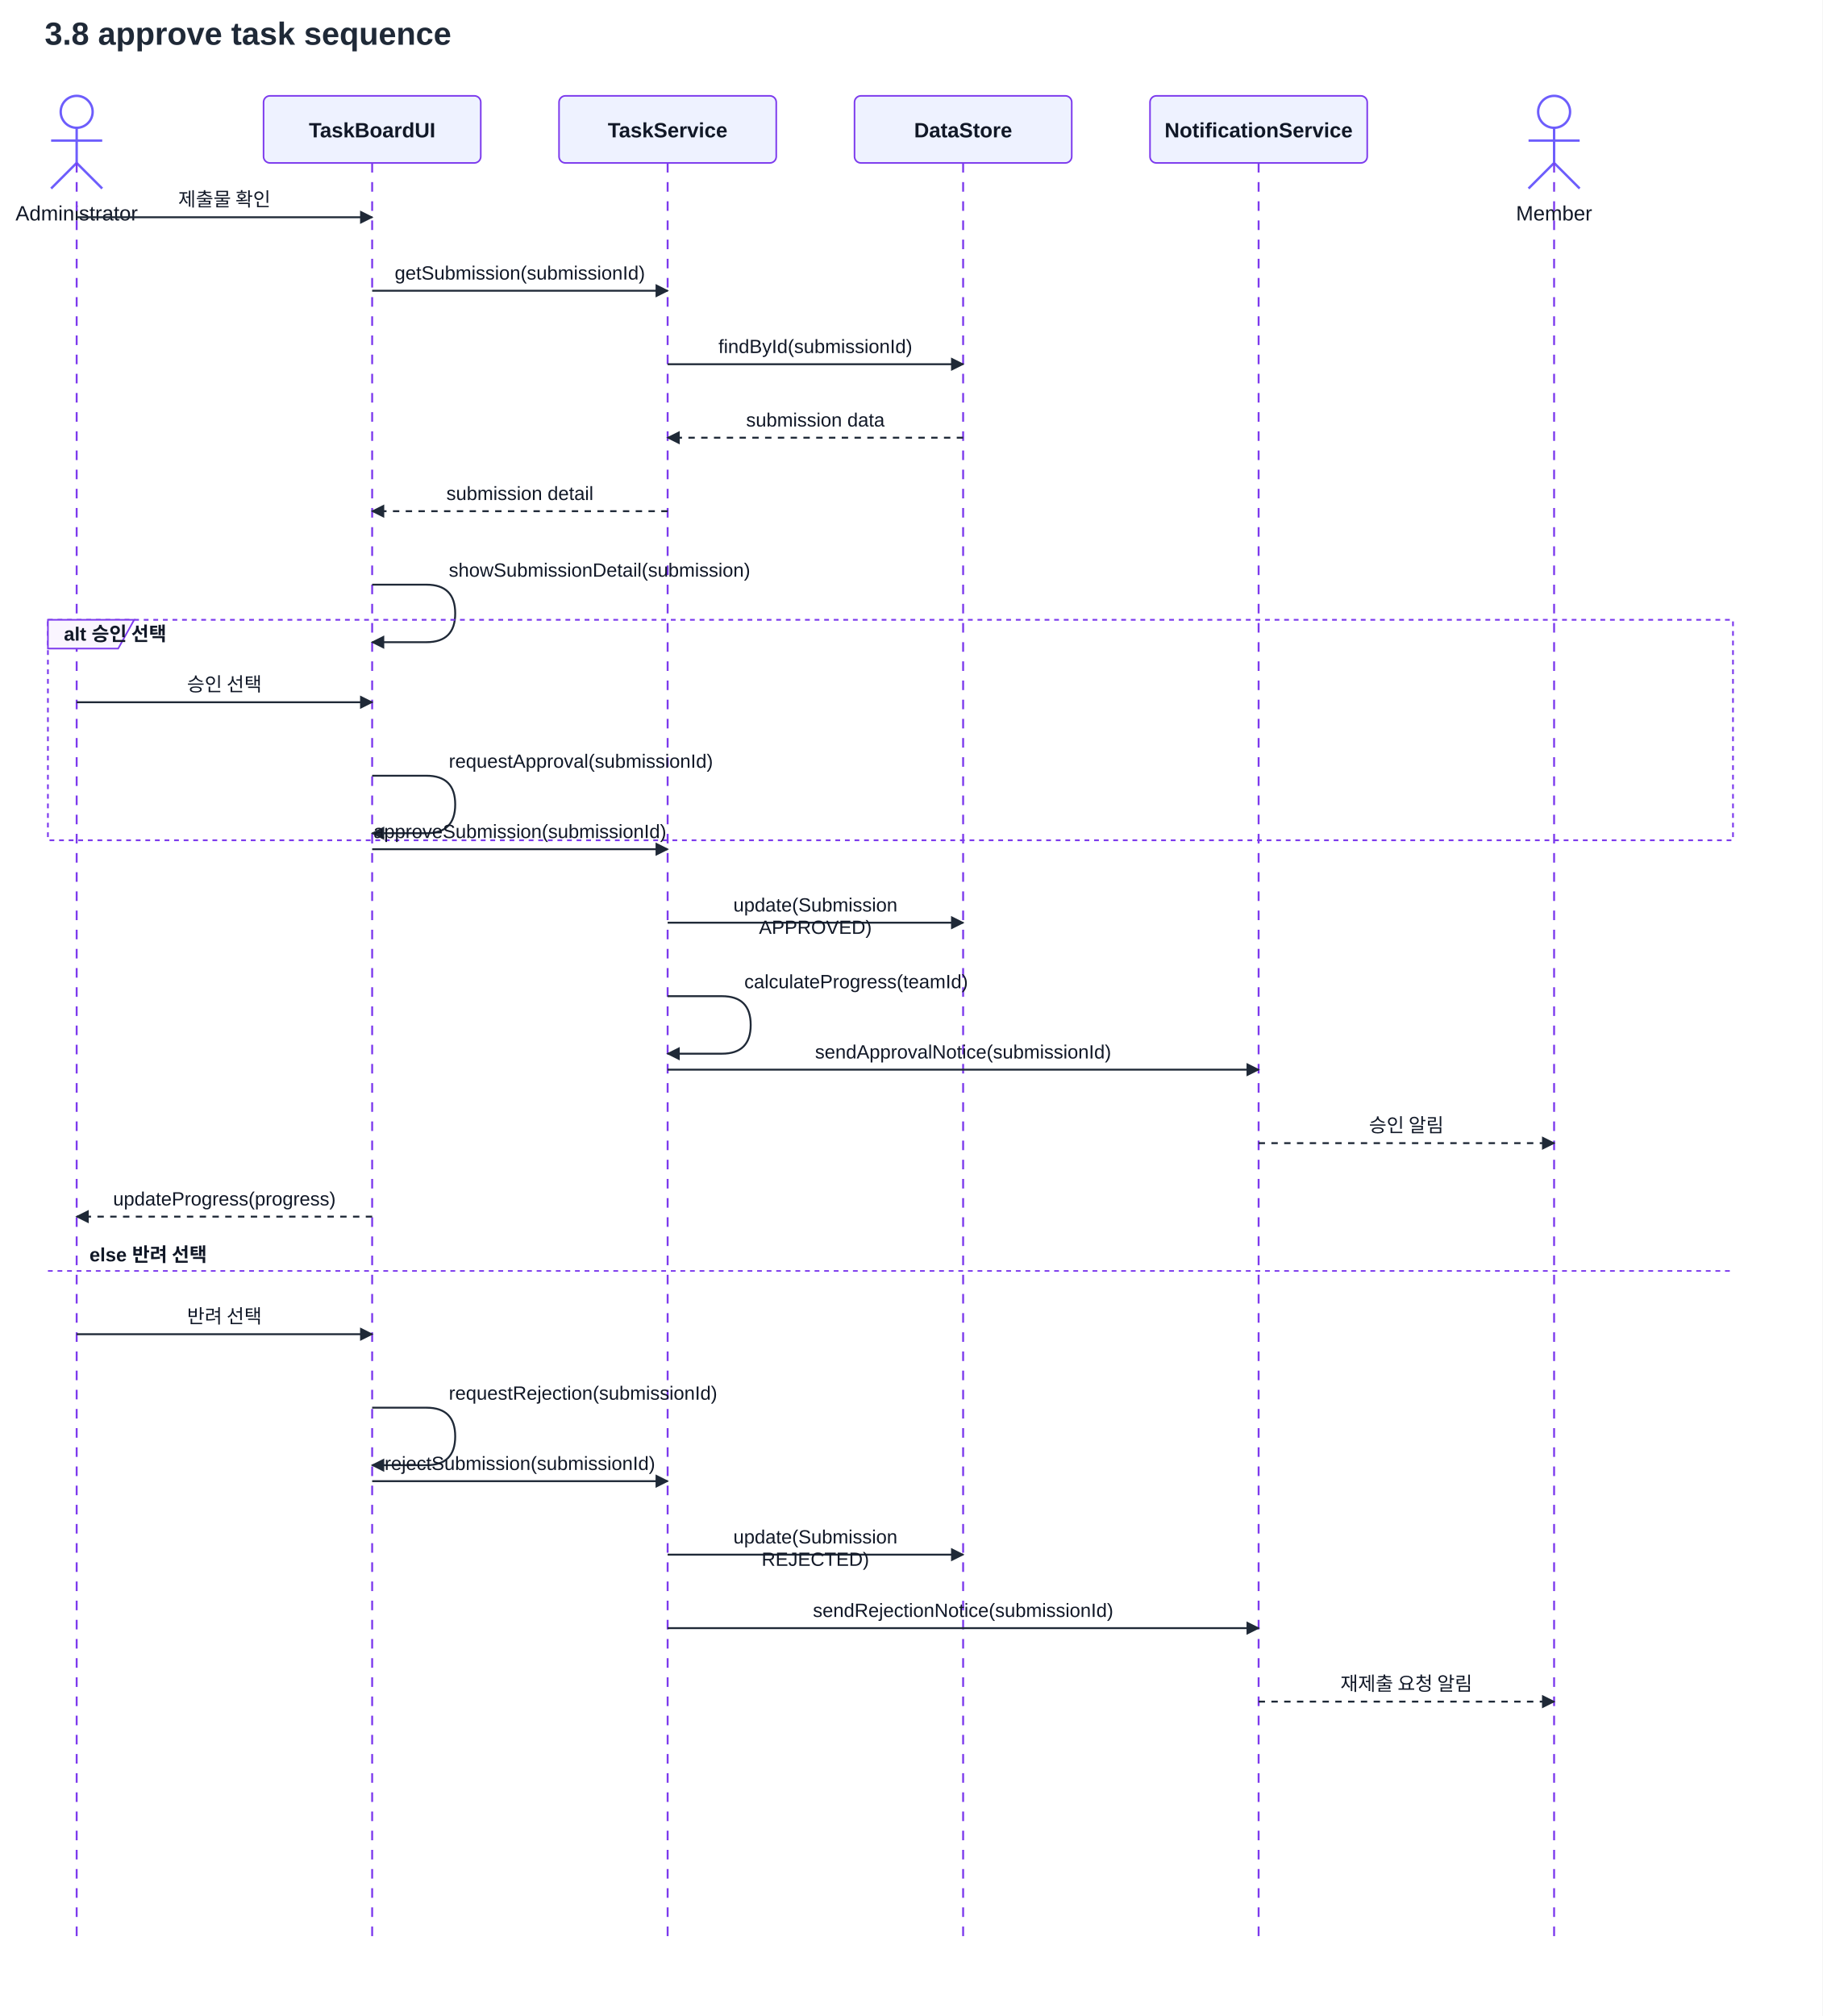
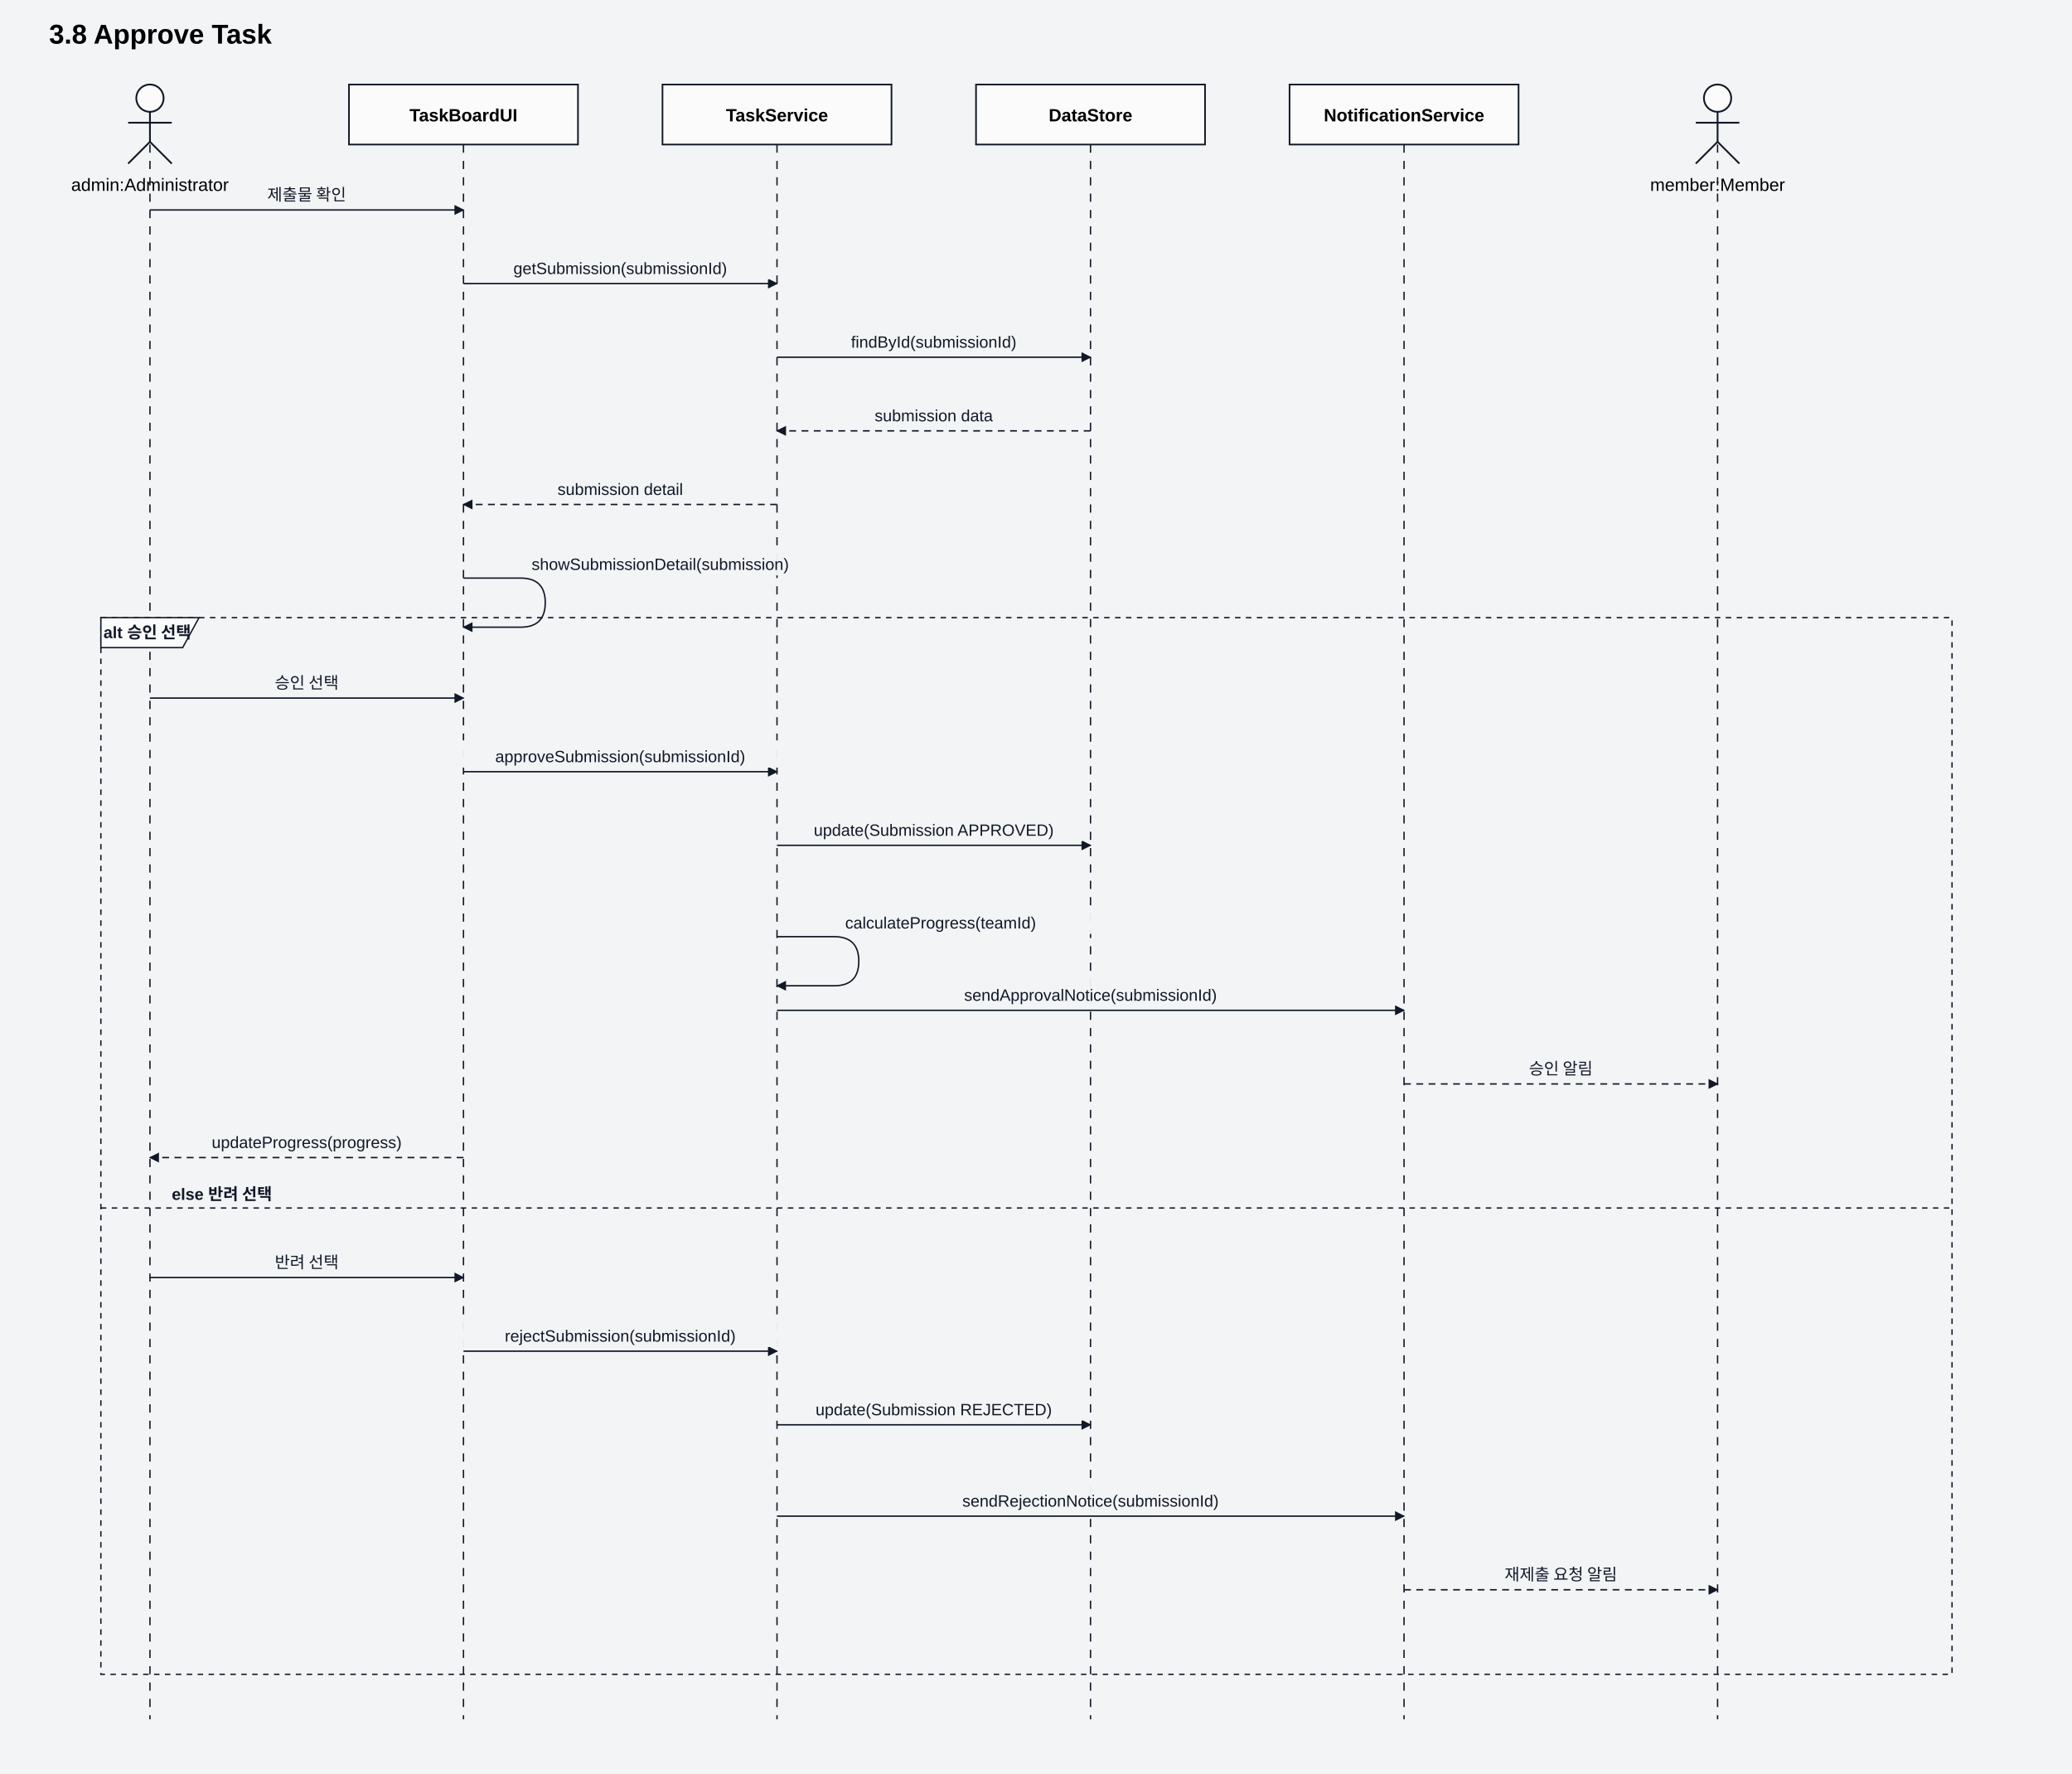
- <svg xmlns="http://www.w3.org/2000/svg" width="1141" height="1262" viewBox="0 0 1141 1262">
+ <svg xmlns="http://www.w3.org/2000/svg" width="1520" height="1301" viewBox="0 0 1520 1301">
  <defs>
-     <marker id="arrow" viewBox="0 0 10 10" refX="9" refY="5" markerWidth="7" markerHeight="7" orient="auto-start-reverse">
-       <path d="M0 0 L10 5 L0 10 z" fill="#1f2937" />
+     <marker id="arrow" viewBox="0 0 10 10" refX="9" refY="5" markerWidth="7" markerHeight="7" orient="auto">
+       <path d="M0 0 L10 5 L0 10 z" fill="#111827" />
+     </marker>
+     <marker id="hollowArrow" viewBox="0 0 10 10" refX="9" refY="5" markerWidth="7" markerHeight="7" orient="auto">
+       <path d="M0 0 L10 5 L0 10 z" fill="#fbfbfb" stroke="#111827" />
+     </marker>
+     <marker id="diamond" viewBox="0 0 16 10" refX="1" refY="5" markerWidth="11" markerHeight="9" orient="auto">
+       <path d="M1 5 L8 1 L15 5 L8 9 z" fill="#111827" stroke="#111827" />
    </marker>
  </defs>
-   <rect width="100%" height="100%" fill="#ffffff" />
-   <text x="28" y="28" font-family="Arial, sans-serif" font-size="20" font-weight="700" fill="#1f2937">3.8 approve task sequence</text>
-   <circle cx="48" cy="70" r="10" fill="#fff" stroke="#6d5dfc" stroke-width="1.5" />
-   <line x1="48" y1="80" x2="48" y2="102" stroke="#6d5dfc" stroke-width="1.5" />
-   <line x1="32" y1="88" x2="64" y2="88" stroke="#6d5dfc" stroke-width="1.5" />
-   <line x1="48" y1="102" x2="32" y2="118" stroke="#6d5dfc" stroke-width="1.5" />
-   <line x1="48" y1="102" x2="64" y2="118" stroke="#6d5dfc" stroke-width="1.5" />
-   <text x="48" y="138" text-anchor="middle" font-family="Arial, sans-serif" font-size="13" fill="#111827">Administrator</text>
-   <line x1="48" y1="102" x2="48" y2="1214" stroke="#7c3aed" stroke-width="1.2" stroke-dasharray="6 6" />
-   <rect x="165" y="60" width="136" height="42" rx="4" fill="#eef2ff" stroke="#7c3aed" stroke-width="1" />
-   <text x="233" y="86" text-anchor="middle" font-family="Arial, sans-serif" font-size="13" font-weight="700" fill="#111827">TaskBoardUI</text>
-   <line x1="233" y1="102" x2="233" y2="1214" stroke="#7c3aed" stroke-width="1.2" stroke-dasharray="6 6" />
-   <rect x="350" y="60" width="136" height="42" rx="4" fill="#eef2ff" stroke="#7c3aed" stroke-width="1" />
-   <text x="418" y="86" text-anchor="middle" font-family="Arial, sans-serif" font-size="13" font-weight="700" fill="#111827">TaskService</text>
-   <line x1="418" y1="102" x2="418" y2="1214" stroke="#7c3aed" stroke-width="1.2" stroke-dasharray="6 6" />
-   <rect x="535" y="60" width="136" height="42" rx="4" fill="#eef2ff" stroke="#7c3aed" stroke-width="1" />
-   <text x="603" y="86" text-anchor="middle" font-family="Arial, sans-serif" font-size="13" font-weight="700" fill="#111827">DataStore</text>
-   <line x1="603" y1="102" x2="603" y2="1214" stroke="#7c3aed" stroke-width="1.2" stroke-dasharray="6 6" />
-   <rect x="720" y="60" width="136" height="42" rx="4" fill="#eef2ff" stroke="#7c3aed" stroke-width="1" />
-   <text x="788" y="86" text-anchor="middle" font-family="Arial, sans-serif" font-size="13" font-weight="700" fill="#111827">NotificationService</text>
-   <line x1="788" y1="102" x2="788" y2="1214" stroke="#7c3aed" stroke-width="1.2" stroke-dasharray="6 6" />
-   <circle cx="973" cy="70" r="10" fill="#fff" stroke="#6d5dfc" stroke-width="1.5" />
-   <line x1="973" y1="80" x2="973" y2="102" stroke="#6d5dfc" stroke-width="1.5" />
-   <line x1="957" y1="88" x2="989" y2="88" stroke="#6d5dfc" stroke-width="1.5" />
-   <line x1="973" y1="102" x2="957" y2="118" stroke="#6d5dfc" stroke-width="1.5" />
-   <line x1="973" y1="102" x2="989" y2="118" stroke="#6d5dfc" stroke-width="1.5" />
-   <text x="973" y="138" text-anchor="middle" font-family="Arial, sans-serif" font-size="13" fill="#111827">Member</text>
-   <line x1="973" y1="102" x2="973" y2="1214" stroke="#7c3aed" stroke-width="1.2" stroke-dasharray="6 6" />
-   <line x1="48" y1="136" x2="233" y2="136" stroke="#1f2937" stroke-width="1.2" marker-end="url(#arrow)" />
-   <text x="140.5" y="129" text-anchor="middle" font-family="Arial, sans-serif" font-size="12" fill="#111827">제출물 확인</text>
-   <line x1="233" y1="182" x2="418" y2="182" stroke="#1f2937" stroke-width="1.2" marker-end="url(#arrow)" />
-   <text x="325.5" y="175" text-anchor="middle" font-family="Arial, sans-serif" font-size="12" fill="#111827">getSubmission(submissionId)</text>
-   <line x1="418" y1="228" x2="603" y2="228" stroke="#1f2937" stroke-width="1.2" marker-end="url(#arrow)" />
-   <text x="510.5" y="221" text-anchor="middle" font-family="Arial, sans-serif" font-size="12" fill="#111827">findById(submissionId)</text>
-   <line x1="603" y1="274" x2="418" y2="274" stroke="#1f2937" stroke-width="1.2" marker-end="url(#arrow)" stroke-dasharray="4 4" />
-   <text x="510.5" y="267" text-anchor="middle" font-family="Arial, sans-serif" font-size="12" fill="#111827">submission data</text>
-   <line x1="418" y1="320" x2="233" y2="320" stroke="#1f2937" stroke-width="1.2" marker-end="url(#arrow)" stroke-dasharray="4 4" />
-   <text x="325.5" y="313" text-anchor="middle" font-family="Arial, sans-serif" font-size="12" fill="#111827">submission detail</text>
-   <path d="M233 366 h34 q18 0 18 18 q0 18 -18 18 h-34" fill="none" stroke="#1f2937" stroke-width="1.2" marker-end="url(#arrow)" />
-   <text x="281" y="361" font-family="Arial, sans-serif" font-size="12" fill="#111827">showSubmissionDetail(submission)</text>
-   <rect x="30" y="388" width="1055" height="138" fill="none" stroke="#7c3aed" stroke-width="1.1" stroke-dasharray="3 3" />
-   <path d="M30 388 h54 l-10 18 h-44 z" fill="#faf5ff" stroke="#7c3aed" stroke-width="1" />
-   <text x="40" y="401" font-family="Arial, sans-serif" font-size="12" font-weight="700" fill="#111827">alt 승인 선택</text>
-   <line x1="48" y1="439.6" x2="233" y2="439.6" stroke="#1f2937" stroke-width="1.2" marker-end="url(#arrow)" />
-   <text x="140.5" y="432.6" text-anchor="middle" font-family="Arial, sans-serif" font-size="12" fill="#111827">승인 선택</text>
-   <path d="M233 485.6 h34 q18 0 18 18 q0 18 -18 18 h-34" fill="none" stroke="#1f2937" stroke-width="1.2" marker-end="url(#arrow)" />
-   <text x="281" y="480.6" font-family="Arial, sans-serif" font-size="12" fill="#111827">requestApproval(submissionId)</text>
-   <line x1="233" y1="531.6" x2="418" y2="531.6" stroke="#1f2937" stroke-width="1.2" marker-end="url(#arrow)" />
-   <text x="325.5" y="524.6" text-anchor="middle" font-family="Arial, sans-serif" font-size="12" fill="#111827">approveSubmission(submissionId)</text>
-   <line x1="418" y1="577.6" x2="603" y2="577.6" stroke="#1f2937" stroke-width="1.2" marker-end="url(#arrow)" />
-   <text x="510.5" y="570.6" text-anchor="middle" font-family="Arial, sans-serif" font-size="12" fill="#111827">update(Submission</text>
-   <text x="510.5" y="584.6" text-anchor="middle" font-family="Arial, sans-serif" font-size="12" fill="#111827">APPROVED)</text>
-   <path d="M418 623.6 h34 q18 0 18 18 q0 18 -18 18 h-34" fill="none" stroke="#1f2937" stroke-width="1.2" marker-end="url(#arrow)" />
-   <text x="466" y="618.6" font-family="Arial, sans-serif" font-size="12" fill="#111827">calculateProgress(teamId)</text>
-   <line x1="418" y1="669.6" x2="788" y2="669.6" stroke="#1f2937" stroke-width="1.2" marker-end="url(#arrow)" />
-   <text x="603" y="662.6" text-anchor="middle" font-family="Arial, sans-serif" font-size="12" fill="#111827">sendApprovalNotice(submissionId)</text>
-   <line x1="788" y1="715.6" x2="973" y2="715.6" stroke="#1f2937" stroke-width="1.2" marker-end="url(#arrow)" stroke-dasharray="4 4" />
-   <text x="880.5" y="708.6" text-anchor="middle" font-family="Arial, sans-serif" font-size="12" fill="#111827">승인 알림</text>
-   <line x1="233" y1="761.6" x2="48" y2="761.6" stroke="#1f2937" stroke-width="1.2" marker-end="url(#arrow)" stroke-dasharray="4 4" />
-   <text x="140.5" y="754.6" text-anchor="middle" font-family="Arial, sans-serif" font-size="12" fill="#111827">updateProgress(progress)</text>
-   <line x1="30" y1="795.6" x2="1085" y2="795.6" stroke="#7c3aed" stroke-width="1" stroke-dasharray="3 3" />
-   <text x="56" y="789.6" font-family="Arial, sans-serif" font-size="12" font-weight="700" fill="#111827">else 반려 선택</text>
-   <line x1="48" y1="835.2" x2="233" y2="835.2" stroke="#1f2937" stroke-width="1.2" marker-end="url(#arrow)" />
-   <text x="140.5" y="828.2" text-anchor="middle" font-family="Arial, sans-serif" font-size="12" fill="#111827">반려 선택</text>
-   <path d="M233 881.2 h34 q18 0 18 18 q0 18 -18 18 h-34" fill="none" stroke="#1f2937" stroke-width="1.2" marker-end="url(#arrow)" />
-   <text x="281" y="876.2" font-family="Arial, sans-serif" font-size="12" fill="#111827">requestRejection(submissionId)</text>
-   <line x1="233" y1="927.2" x2="418" y2="927.2" stroke="#1f2937" stroke-width="1.2" marker-end="url(#arrow)" />
-   <text x="325.5" y="920.2" text-anchor="middle" font-family="Arial, sans-serif" font-size="12" fill="#111827">rejectSubmission(submissionId)</text>
-   <line x1="418" y1="973.2" x2="603" y2="973.2" stroke="#1f2937" stroke-width="1.2" marker-end="url(#arrow)" />
-   <text x="510.5" y="966.2" text-anchor="middle" font-family="Arial, sans-serif" font-size="12" fill="#111827">update(Submission</text>
-   <text x="510.5" y="980.2" text-anchor="middle" font-family="Arial, sans-serif" font-size="12" fill="#111827">REJECTED)</text>
-   <line x1="418" y1="1019.2" x2="788" y2="1019.2" stroke="#1f2937" stroke-width="1.2" marker-end="url(#arrow)" />
-   <text x="603" y="1012.2" text-anchor="middle" font-family="Arial, sans-serif" font-size="12" fill="#111827">sendRejectionNotice(submissionId)</text>
-   <line x1="788" y1="1065.2" x2="973" y2="1065.2" stroke="#1f2937" stroke-width="1.2" marker-end="url(#arrow)" stroke-dasharray="4 4" />
-   <text x="880.5" y="1058.2" text-anchor="middle" font-family="Arial, sans-serif" font-size="12" fill="#111827">재제출 요청 알림</text>
+   <rect width="100%" height="100%" fill="#f3f4f6" />
+   <text x="36" y="32" font-family="Arial, sans-serif" font-size="20" font-weight="700">3.8 Approve Task</text>
+   <circle cx="110" cy="72" r="10" fill="#fbfbfb" stroke="#111827" stroke-width="1.3" />
+   <line x1="110" y1="82" x2="110" y2="104" stroke="#111827" stroke-width="1.3" />
+   <line x1="94" y1="90" x2="126" y2="90" stroke="#111827" stroke-width="1.3" />
+   <line x1="110" y1="104" x2="94" y2="120" stroke="#111827" stroke-width="1.3" />
+   <line x1="110" y1="104" x2="126" y2="120" stroke="#111827" stroke-width="1.3" />
+   <text x="110" y="140" text-anchor="middle" font-family="Arial, sans-serif" font-size="13">admin:Administrator</text>
+   <line x1="110" y1="106" x2="110" y2="1261" stroke="#111827" stroke-width="1" stroke-dasharray="6 6" />
+   <rect x="256" y="62" width="168" height="44" fill="#fbfbfb" stroke="#111827" stroke-width="1.2" />
+   <text x="340" y="89" text-anchor="middle" font-family="Arial, sans-serif" font-size="13" font-weight="700">TaskBoardUI</text>
+   <line x1="340" y1="106" x2="340" y2="1261" stroke="#111827" stroke-width="1" stroke-dasharray="6 6" />
+   <rect x="486" y="62" width="168" height="44" fill="#fbfbfb" stroke="#111827" stroke-width="1.2" />
+   <text x="570" y="89" text-anchor="middle" font-family="Arial, sans-serif" font-size="13" font-weight="700">TaskService</text>
+   <line x1="570" y1="106" x2="570" y2="1261" stroke="#111827" stroke-width="1" stroke-dasharray="6 6" />
+   <rect x="716" y="62" width="168" height="44" fill="#fbfbfb" stroke="#111827" stroke-width="1.2" />
+   <text x="800" y="89" text-anchor="middle" font-family="Arial, sans-serif" font-size="13" font-weight="700">DataStore</text>
+   <line x1="800" y1="106" x2="800" y2="1261" stroke="#111827" stroke-width="1" stroke-dasharray="6 6" />
+   <rect x="946" y="62" width="168" height="44" fill="#fbfbfb" stroke="#111827" stroke-width="1.2" />
+   <text x="1030" y="89" text-anchor="middle" font-family="Arial, sans-serif" font-size="13" font-weight="700">NotificationService</text>
+   <line x1="1030" y1="106" x2="1030" y2="1261" stroke="#111827" stroke-width="1" stroke-dasharray="6 6" />
+   <circle cx="1260" cy="72" r="10" fill="#fbfbfb" stroke="#111827" stroke-width="1.3" />
+   <line x1="1260" y1="82" x2="1260" y2="104" stroke="#111827" stroke-width="1.3" />
+   <line x1="1244" y1="90" x2="1276" y2="90" stroke="#111827" stroke-width="1.3" />
+   <line x1="1260" y1="104" x2="1244" y2="120" stroke="#111827" stroke-width="1.3" />
+   <line x1="1260" y1="104" x2="1276" y2="120" stroke="#111827" stroke-width="1.3" />
+   <text x="1260" y="140" text-anchor="middle" font-family="Arial, sans-serif" font-size="13">member:Member</text>
+   <line x1="1260" y1="106" x2="1260" y2="1261" stroke="#111827" stroke-width="1" stroke-dasharray="6 6" />
+   <rect x="74" y="453" width="1358" height="775" fill="none" stroke="#111827" stroke-dasharray="4 4" />
+   <path d="M74 453 h72 l-12 22 h-60 z" fill="#fbfbfb" stroke="#111827" />
+   <text x="108" y="468" text-anchor="middle" font-family="Arial, sans-serif" font-size="12" font-weight="700" fill="#111827">alt 승인 선택</text>
+   <line x1="74" y1="886" x2="1432" y2="886" stroke="#111827" stroke-dasharray="4 4" />
+   <rect x="123" y="864" width="89.6" height="20" fill="#f3f4f6" opacity="0.96" />
+   <text x="126" y="880" text-anchor="start" font-family="Arial, sans-serif" font-size="12" font-weight="700" fill="#111827">else 반려 선택</text>
+   <line x1="110" y1="154" x2="340" y2="154" stroke="#111827" stroke-width="1.05" marker-end="url(#arrow)" />
+   <rect x="195.32" y="131" width="59.36" height="20" fill="#f3f4f6" opacity="0.96" />
+   <text x="225" y="147" text-anchor="middle" font-family="Arial, sans-serif" font-size="12" font-weight="400" fill="#111827">제출물 확인</text>
+   <line x1="340" y1="208" x2="570" y2="208" stroke="#111827" stroke-width="1.05" marker-end="url(#arrow)" />
+   <rect x="345.94" y="185" width="218.12" height="20" fill="#f3f4f6" opacity="0.96" />
+   <text x="455" y="201" text-anchor="middle" font-family="Arial, sans-serif" font-size="12" font-weight="400" fill="#111827">getSubmission(submissionId)</text>
+   <line x1="570" y1="262" x2="800" y2="262" stroke="#111827" stroke-width="1.05" marker-end="url(#arrow)" />
+   <rect x="594.84" y="239" width="180.32" height="20" fill="#f3f4f6" opacity="0.96" />
+   <text x="685" y="255" text-anchor="middle" font-family="Arial, sans-serif" font-size="12" font-weight="400" fill="#111827">findById(submissionId)</text>
+   <line x1="800" y1="316" x2="570" y2="316" stroke="#111827" stroke-width="1.05" marker-end="url(#arrow)" stroke-dasharray="5 4" />
+   <rect x="621.3" y="293" width="127.4" height="20" fill="#f3f4f6" opacity="0.96" />
+   <text x="685" y="309" text-anchor="middle" font-family="Arial, sans-serif" font-size="12" font-weight="400" fill="#111827">submission data</text>
+   <line x1="570" y1="370" x2="340" y2="370" stroke="#111827" stroke-width="1.05" marker-end="url(#arrow)" stroke-dasharray="5 4" />
+   <rect x="383.74" y="347" width="142.52" height="20" fill="#f3f4f6" opacity="0.96" />
+   <text x="455" y="363" text-anchor="middle" font-family="Arial, sans-serif" font-size="12" font-weight="400" fill="#111827">submission detail</text>
+   <path d="M340 424 h42 q18 0 18 18 q0 18 -18 18 h-42" fill="none" stroke="#111827" stroke-width="1.05" marker-end="url(#arrow)" />
+   <rect x="387" y="402" width="255.92" height="20" fill="#f3f4f6" opacity="0.96" />
+   <text x="390" y="418" text-anchor="start" font-family="Arial, sans-serif" font-size="12" font-weight="400" fill="#111827">showSubmissionDetail(submission)</text>
+   <line x1="110" y1="512" x2="340" y2="512" stroke="#111827" stroke-width="1.05" marker-end="url(#arrow)" />
+   <rect x="198" y="489" width="54" height="20" fill="#f3f4f6" opacity="0.96" />
+   <text x="225" y="505" text-anchor="middle" font-family="Arial, sans-serif" font-size="12" font-weight="400" fill="#111827">승인 선택</text>
+   <line x1="340" y1="566" x2="570" y2="566" stroke="#111827" stroke-width="1.05" marker-end="url(#arrow)" />
+   <rect x="330.82" y="543" width="248.36" height="20" fill="#f3f4f6" opacity="0.96" />
+   <text x="455" y="559" text-anchor="middle" font-family="Arial, sans-serif" font-size="12" font-weight="400" fill="#111827">approveSubmission(submissionId)</text>
+   <line x1="570" y1="620" x2="800" y2="620" stroke="#111827" stroke-width="1.05" marker-end="url(#arrow)" />
+   <rect x="575.94" y="597" width="218.12" height="20" fill="#f3f4f6" opacity="0.96" />
+   <text x="685" y="613" text-anchor="middle" font-family="Arial, sans-serif" font-size="12" font-weight="400" fill="#111827">update(Submission APPROVED)</text>
+   <path d="M570 687 h42 q18 0 18 18 q0 18 -18 18 h-42" fill="none" stroke="#111827" stroke-width="1.05" marker-end="url(#arrow)" />
+   <rect x="617" y="665" width="203" height="20" fill="#f3f4f6" opacity="0.96" />
+   <text x="620" y="681" text-anchor="start" font-family="Arial, sans-serif" font-size="12" font-weight="400" fill="#111827">calculateProgress(teamId)</text>
+   <line x1="570" y1="741" x2="1030" y2="741" stroke="#111827" stroke-width="1.05" marker-end="url(#arrow)" />
+   <rect x="672.04" y="718" width="255.92" height="20" fill="#f3f4f6" opacity="0.96" />
+   <text x="800" y="734" text-anchor="middle" font-family="Arial, sans-serif" font-size="12" font-weight="400" fill="#111827">sendApprovalNotice(submissionId)</text>
+   <line x1="1030" y1="795" x2="1260" y2="795" stroke="#111827" stroke-width="1.05" marker-end="url(#arrow)" stroke-dasharray="5 4" />
+   <rect x="1118" y="772" width="54" height="20" fill="#f3f4f6" opacity="0.96" />
+   <text x="1145" y="788" text-anchor="middle" font-family="Arial, sans-serif" font-size="12" font-weight="400" fill="#111827">승인 알림</text>
+   <line x1="340" y1="849" x2="110" y2="849" stroke="#111827" stroke-width="1.05" marker-end="url(#arrow)" stroke-dasharray="5 4" />
+   <rect x="127.28" y="826" width="195.44" height="20" fill="#f3f4f6" opacity="0.96" />
+   <text x="225" y="842" text-anchor="middle" font-family="Arial, sans-serif" font-size="12" font-weight="400" fill="#111827">updateProgress(progress)</text>
+   <line x1="110" y1="937" x2="340" y2="937" stroke="#111827" stroke-width="1.05" marker-end="url(#arrow)" />
+   <rect x="198" y="914" width="54" height="20" fill="#f3f4f6" opacity="0.96" />
+   <text x="225" y="930" text-anchor="middle" font-family="Arial, sans-serif" font-size="12" font-weight="400" fill="#111827">반려 선택</text>
+   <line x1="340" y1="991" x2="570" y2="991" stroke="#111827" stroke-width="1.05" marker-end="url(#arrow)" />
+   <rect x="334.6" y="968" width="240.8" height="20" fill="#f3f4f6" opacity="0.96" />
+   <text x="455" y="984" text-anchor="middle" font-family="Arial, sans-serif" font-size="12" font-weight="400" fill="#111827">rejectSubmission(submissionId)</text>
+   <line x1="570" y1="1045" x2="800" y2="1045" stroke="#111827" stroke-width="1.05" marker-end="url(#arrow)" />
+   <rect x="575.94" y="1022" width="218.12" height="20" fill="#f3f4f6" opacity="0.96" />
+   <text x="685" y="1038" text-anchor="middle" font-family="Arial, sans-serif" font-size="12" font-weight="400" fill="#111827">update(Submission REJECTED)</text>
+   <line x1="570" y1="1112" x2="1030" y2="1112" stroke="#111827" stroke-width="1.05" marker-end="url(#arrow)" />
+   <rect x="668.26" y="1089" width="263.48" height="20" fill="#f3f4f6" opacity="0.96" />
+   <text x="800" y="1105" text-anchor="middle" font-family="Arial, sans-serif" font-size="12" font-weight="400" fill="#111827">sendRejectionNotice(submissionId)</text>
+   <line x1="1030" y1="1166" x2="1260" y2="1166" stroke="#111827" stroke-width="1.05" marker-end="url(#arrow)" stroke-dasharray="5 4" />
+   <rect x="1103.98" y="1143" width="82.04" height="20" fill="#f3f4f6" opacity="0.96" />
+   <text x="1145" y="1159" text-anchor="middle" font-family="Arial, sans-serif" font-size="12" font-weight="400" fill="#111827">재제출 요청 알림</text>
</svg>
